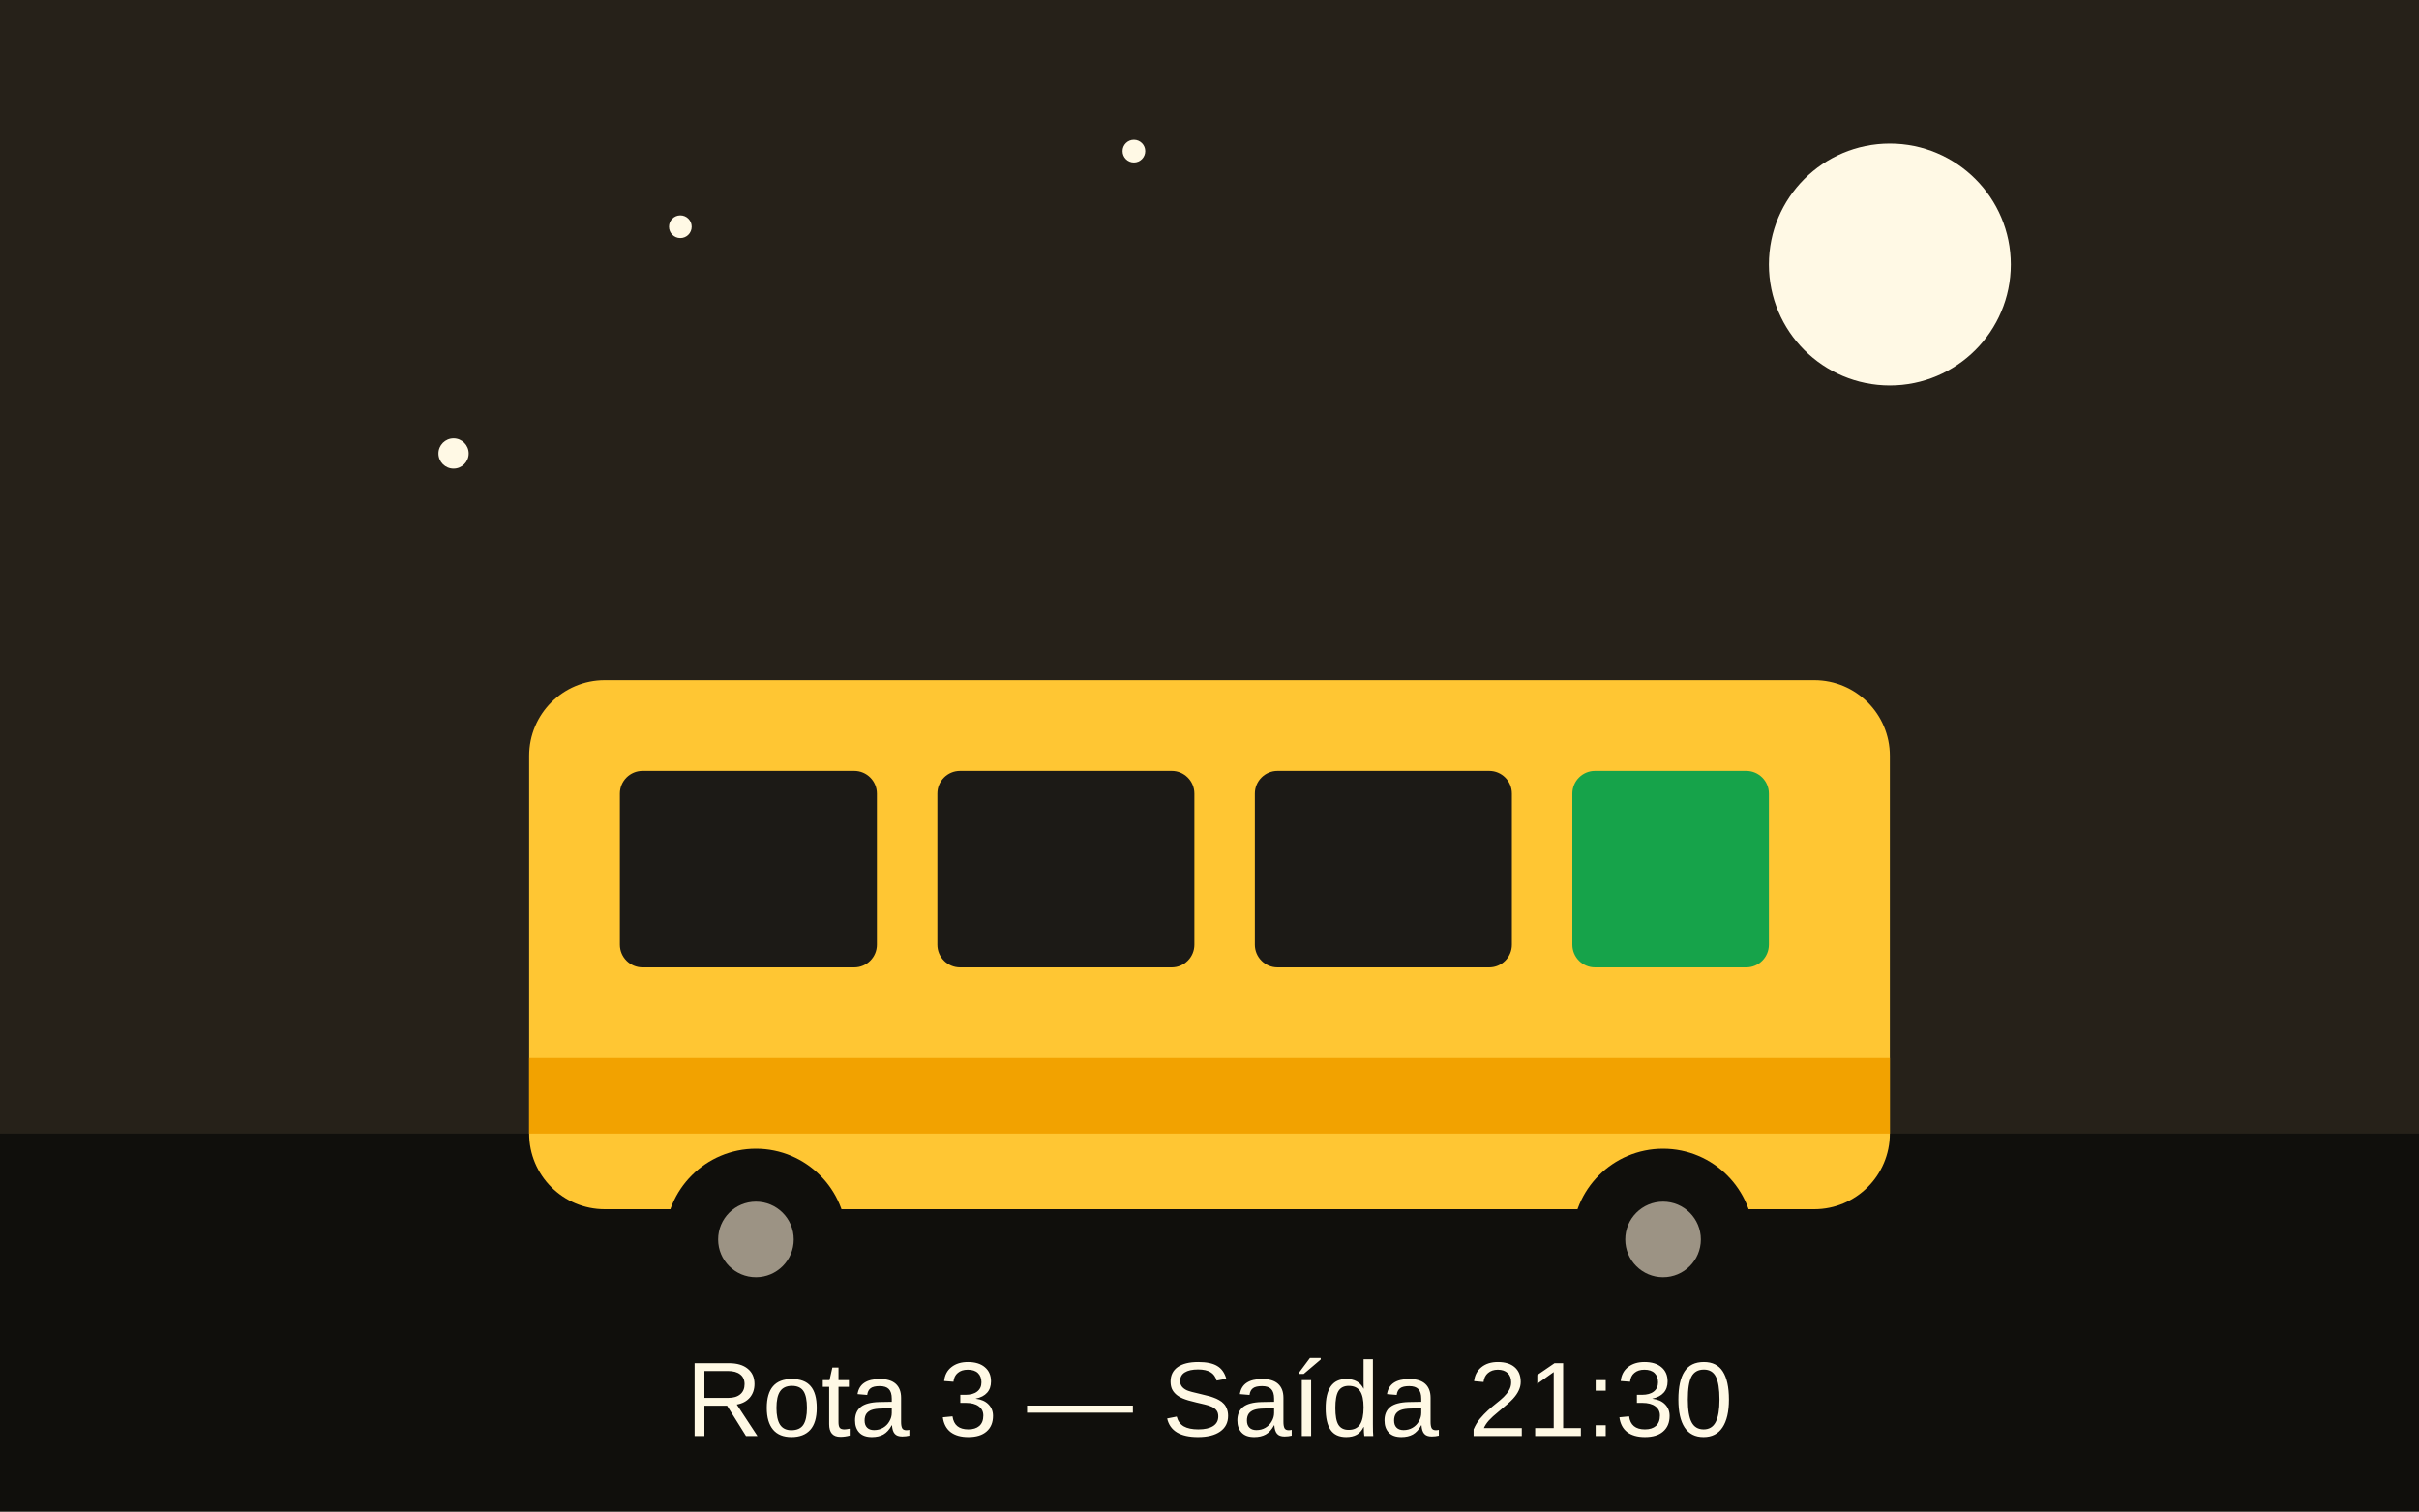
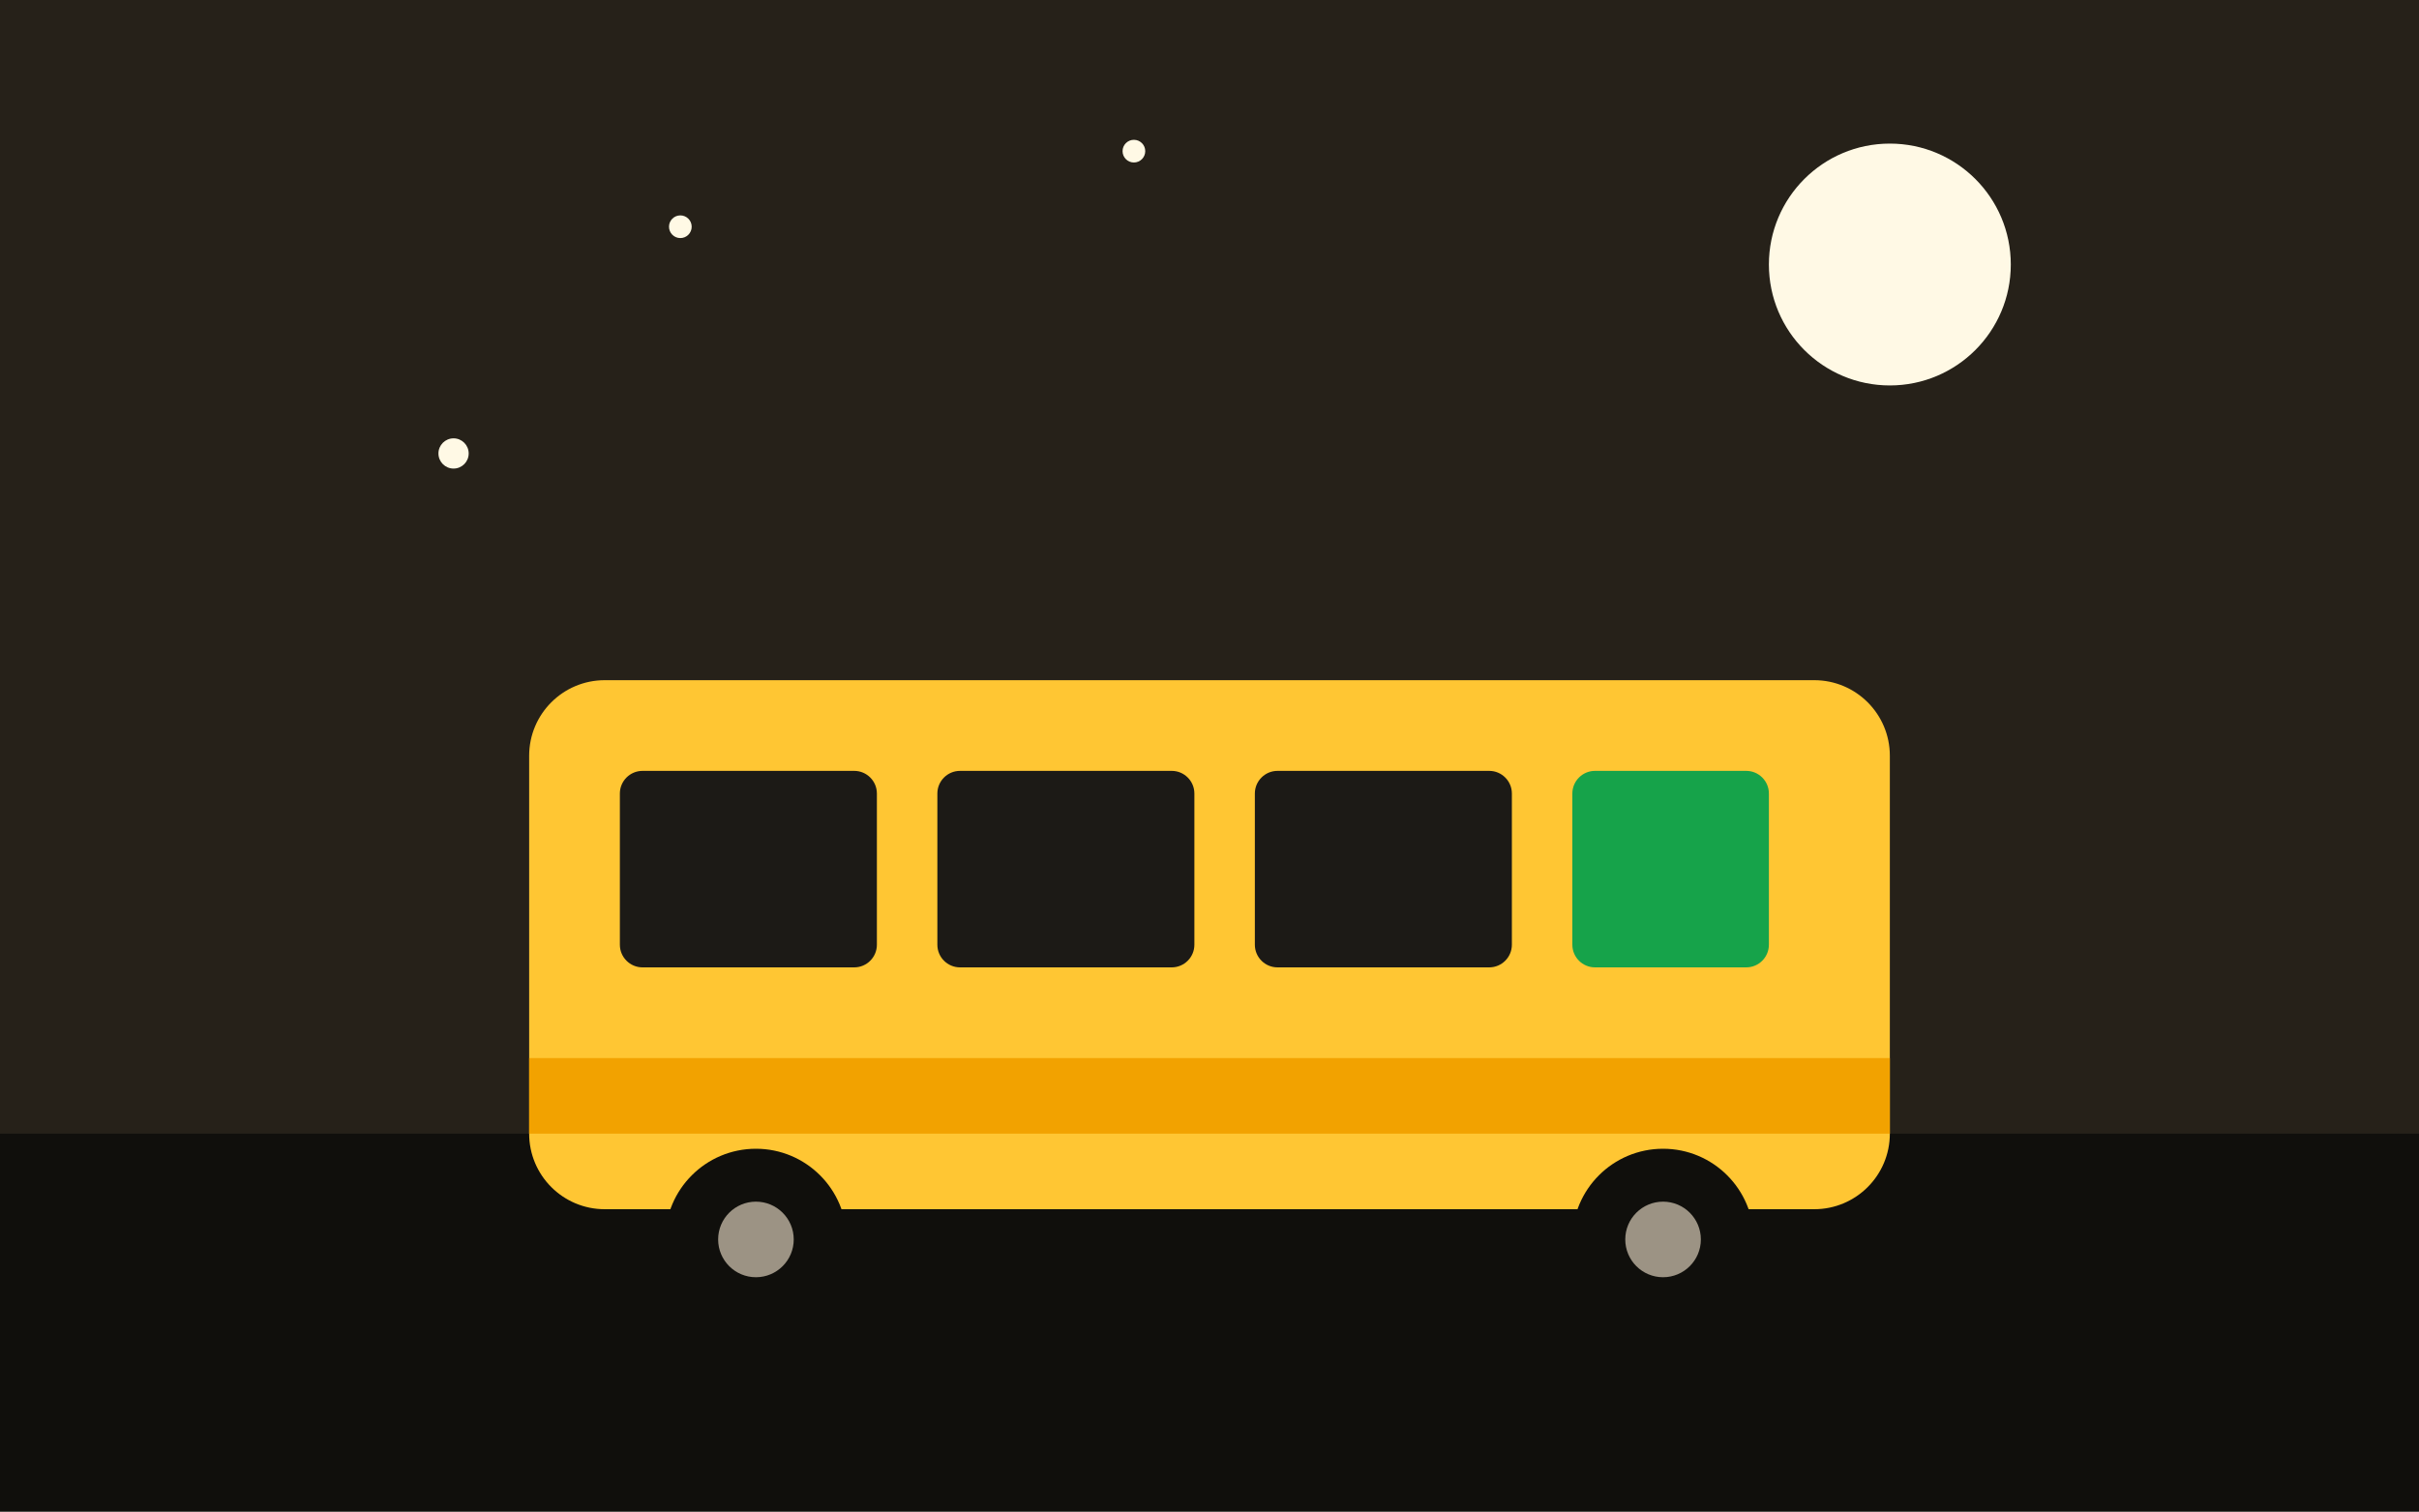
<svg xmlns="http://www.w3.org/2000/svg" viewBox="0 0 320 200" width="320" height="200">
  <rect width="320" height="200" fill="#262119" />
  <circle cx="250" cy="35" r="16" fill="#FFF9E5" />
  <circle cx="60" cy="60" r="2" fill="#FFF9E5" />
  <circle cx="90" cy="30" r="1.5" fill="#FFF9E5" />
  <circle cx="150" cy="20" r="1.5" fill="#FFF9E5" />
  <rect y="150" width="320" height="50" fill="#100F0C" />
  <rect x="70" y="90" width="180" height="70" rx="10" fill="#FFC633" />
  <rect x="82" y="102" width="34" height="26" rx="3" fill="#1C1A16" />
  <rect x="124" y="102" width="34" height="26" rx="3" fill="#1C1A16" />
  <rect x="166" y="102" width="34" height="26" rx="3" fill="#1C1A16" />
  <rect x="208" y="102" width="26" height="26" rx="3" fill="#16A34A" />
  <rect x="70" y="140" width="180" height="10" fill="#F2A200" />
  <circle cx="100" cy="164" r="12" fill="#100F0C" />
  <circle cx="100" cy="164" r="5" fill="#9C9384" />
  <circle cx="220" cy="164" r="12" fill="#100F0C" />
  <circle cx="220" cy="164" r="5" fill="#9C9384" />
-   <text x="160" y="190" font-family="Arial" font-size="14" fill="#FFF9E5" text-anchor="middle">Rota 3 — Saída 21:30</text>
</svg>
